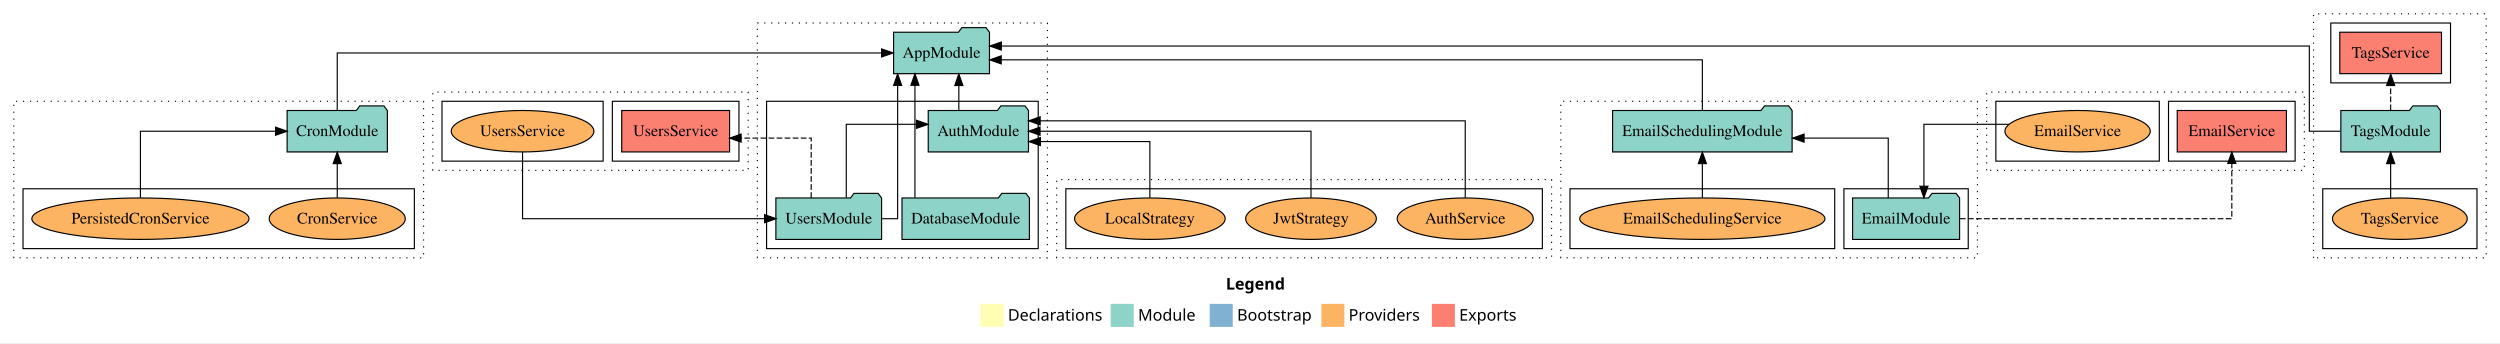
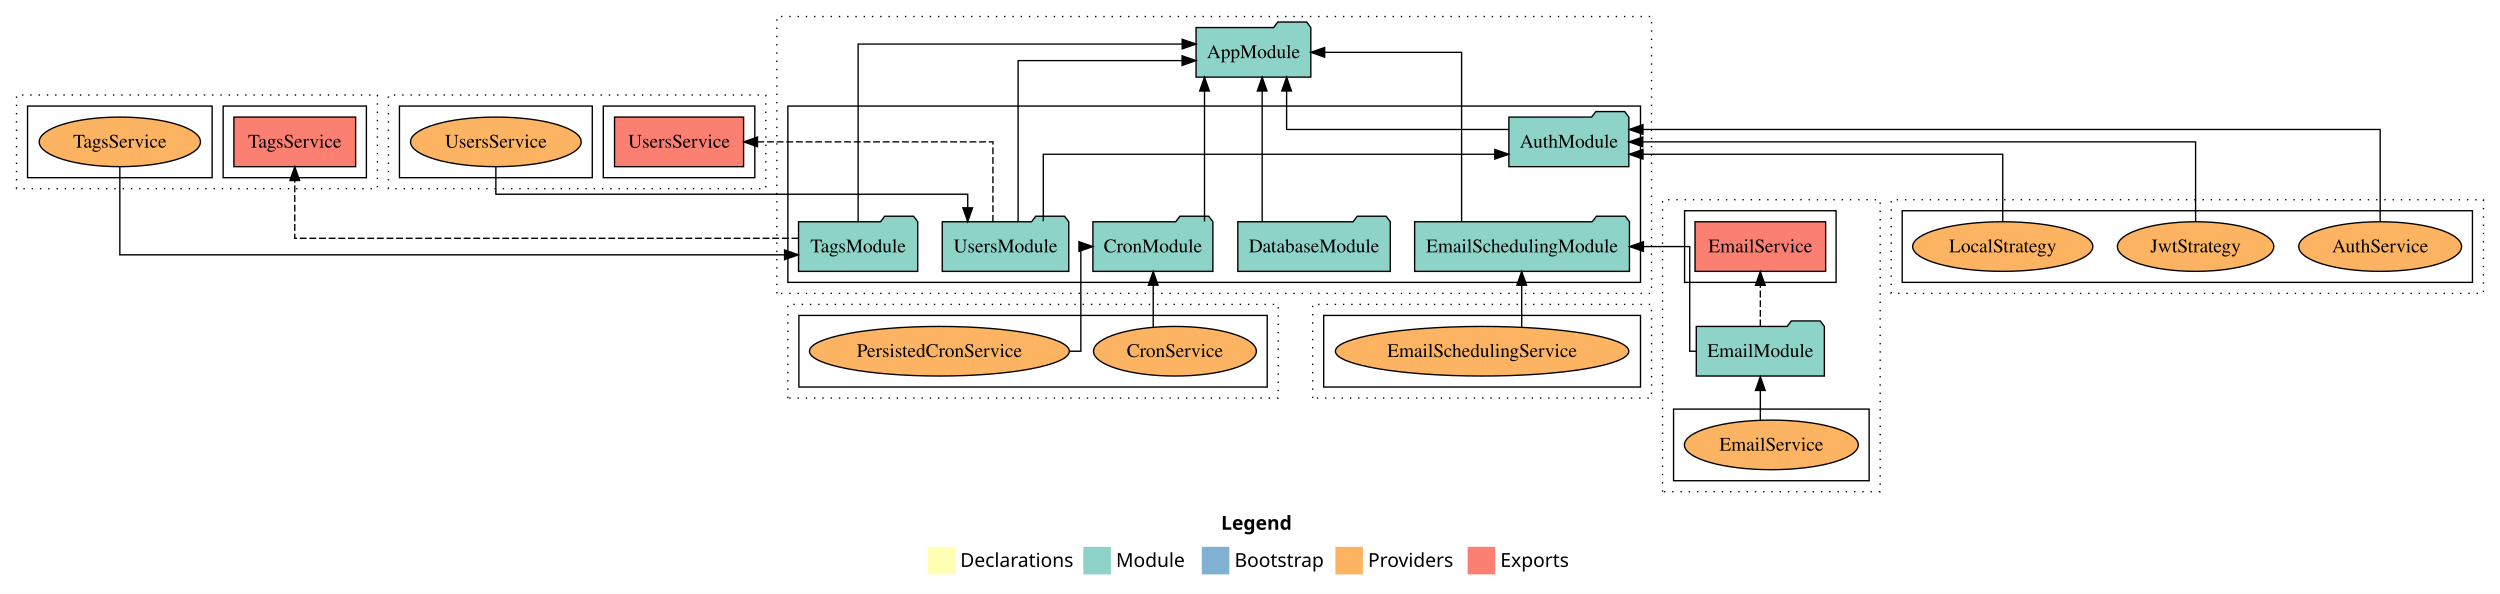
- <svg xmlns="http://www.w3.org/2000/svg" width="2172pt" height="298pt" viewBox="0.00 0.00 2172.00 298.00">
-   <g id="graph0" class="graph" transform="scale(1 1) rotate(0) translate(4 294)">
-     <polygon fill="white" stroke="transparent" points="-4,4 -4,-294 2168,-294 2168,4 -4,4" />
-     <text text-anchor="start" x="1061.01" y="-42.4" font-family="sans-serif" font-weight="bold" font-size="14.00">Legend</text>
-     <polygon fill="#ffffb3" stroke="transparent" points="848,-10 848,-30 868,-30 868,-10 848,-10" />
-     <text text-anchor="start" x="871.63" y="-15.4" font-family="sans-serif" font-size="14.00">  Declarations</text>
-     <polygon fill="#8dd3c7" stroke="transparent" points="961,-10 961,-30 981,-30 981,-10 961,-10" />
-     <text text-anchor="start" x="984.73" y="-15.4" font-family="sans-serif" font-size="14.00">  Module</text>
-     <polygon fill="#80b1d3" stroke="transparent" points="1047,-10 1047,-30 1067,-30 1067,-10 1047,-10" />
-     <text text-anchor="start" x="1070.78" y="-15.4" font-family="sans-serif" font-size="14.00">  Bootstrap</text>
-     <polygon fill="#fdb462" stroke="transparent" points="1144,-10 1144,-30 1164,-30 1164,-10 1144,-10" />
-     <text text-anchor="start" x="1167.67" y="-15.4" font-family="sans-serif" font-size="14.00">  Providers</text>
-     <polygon fill="#fb8072" stroke="transparent" points="1240,-10 1240,-30 1260,-30 1260,-10 1240,-10" />
-     <text text-anchor="start" x="1263.73" y="-15.4" font-family="sans-serif" font-size="14.00">  Exports</text>
+ <svg xmlns="http://www.w3.org/2000/svg" width="1815pt" height="431pt" viewBox="0.00 0.00 1815.00 431.00">
+   <g id="graph0" class="graph" transform="scale(1 1) rotate(0) translate(4 427)">
+     <polygon fill="white" stroke="transparent" points="-4,4 -4,-427 1811,-427 1811,4 -4,4" />
+     <text text-anchor="start" x="882.51" y="-42.4" font-family="sans-serif" font-weight="bold" font-size="14.00">Legend</text>
+     <polygon fill="#ffffb3" stroke="transparent" points="669.5,-10 669.5,-30 689.5,-30 689.5,-10 669.5,-10" />
+     <text text-anchor="start" x="693.13" y="-15.4" font-family="sans-serif" font-size="14.00">  Declarations</text>
+     <polygon fill="#8dd3c7" stroke="transparent" points="782.5,-10 782.5,-30 802.5,-30 802.5,-10 782.5,-10" />
+     <text text-anchor="start" x="806.23" y="-15.4" font-family="sans-serif" font-size="14.00">  Module</text>
+     <polygon fill="#80b1d3" stroke="transparent" points="868.5,-10 868.5,-30 888.5,-30 888.5,-10 868.5,-10" />
+     <text text-anchor="start" x="892.28" y="-15.4" font-family="sans-serif" font-size="14.00">  Bootstrap</text>
+     <polygon fill="#fdb462" stroke="transparent" points="965.5,-10 965.5,-30 985.5,-30 985.5,-10 965.5,-10" />
+     <text text-anchor="start" x="989.17" y="-15.4" font-family="sans-serif" font-size="14.00">  Providers</text>
+     <polygon fill="#fb8072" stroke="transparent" points="1061.5,-10 1061.5,-30 1081.5,-30 1081.5,-10 1061.5,-10" />
+     <text text-anchor="start" x="1085.23" y="-15.4" font-family="sans-serif" font-size="14.00">  Exports</text>
+     <g id="clust1" class="cluster">
+       <polygon fill="none" stroke="black" stroke-dasharray="1,5" points="560,-214 560,-415 1195,-415 1195,-214 560,-214" />
+     </g>
+     <g id="clust3" class="cluster">
+       <polygon fill="none" stroke="black" points="568,-222 568,-350 1187,-350 1187,-222 568,-222" />
+     </g>
+     <g id="clust25" class="cluster">
+       <polygon fill="none" stroke="black" stroke-dasharray="1,5" points="1203,-70 1203,-282 1361,-282 1361,-70 1203,-70" />
+     </g>
+     <g id="clust30" class="cluster">
+       <polygon fill="none" stroke="black" points="1211,-78 1211,-130 1353,-130 1353,-78 1211,-78" />
+     </g>
+     <g id="clust28" class="cluster">
+       <polygon fill="none" stroke="black" points="1219,-222 1219,-274 1329,-274 1329,-222 1219,-222" />
+     </g>
+     <g id="clust37" class="cluster">
+       <polygon fill="none" stroke="black" stroke-dasharray="1,5" points="8,-290 8,-358 270,-358 270,-290 8,-290" />
+     </g>
+     <g id="clust40" class="cluster">
+       <polygon fill="none" stroke="black" points="158,-298 158,-350 262,-350 262,-298 158,-298" />
+     </g>
+     <g id="clust42" class="cluster">
+       <polygon fill="none" stroke="black" points="16,-298 16,-350 150,-350 150,-298 16,-298" />
+     </g>
+     <g id="clust13" class="cluster">
+       <polygon fill="none" stroke="black" stroke-dasharray="1,5" points="568,-138 568,-206 924,-206 924,-138 568,-138" />
+     </g>
+     <g id="clust18" class="cluster">
+       <polygon fill="none" stroke="black" points="576,-146 576,-198 916,-198 916,-146 576,-146" />
+     </g>
+     <g id="clust7" class="cluster">
+       <polygon fill="none" stroke="black" stroke-dasharray="1,5" points="1369,-214 1369,-282 1799,-282 1799,-214 1369,-214" />
+     </g>
+     <g id="clust12" class="cluster">
+       <polygon fill="none" stroke="black" points="1377,-222 1377,-274 1791,-274 1791,-222 1377,-222" />
+     </g>
    <g id="clust31" class="cluster">
-       <polygon fill="none" stroke="black" stroke-dasharray="1,5" points="1352,-70 1352,-206 1714,-206 1714,-70 1352,-70" />
-     </g>
-     <g id="clust33" class="cluster">
-       <polygon fill="none" stroke="black" points="1598,-78 1598,-130 1706,-130 1706,-78 1598,-78" />
+       <polygon fill="none" stroke="black" stroke-dasharray="1,5" points="949,-138 949,-206 1195,-206 1195,-138 949,-138" />
    </g>
    <g id="clust36" class="cluster">
-       <polygon fill="none" stroke="black" points="1360,-78 1360,-130 1590,-130 1590,-78 1360,-78" />
-     </g>
-     <g id="clust37" class="cluster">
-       <polygon fill="none" stroke="black" stroke-dasharray="1,5" points="2006,-70 2006,-282 2156,-282 2156,-70 2006,-70" />
-     </g>
-     <g id="clust40" class="cluster">
-       <polygon fill="none" stroke="black" points="2021,-222 2021,-274 2125,-274 2125,-222 2021,-222" />
-     </g>
-     <g id="clust42" class="cluster">
-       <polygon fill="none" stroke="black" points="2014,-78 2014,-130 2148,-130 2148,-78 2014,-78" />
-     </g>
-     <g id="clust13" class="cluster">
-       <polygon fill="none" stroke="black" stroke-dasharray="1,5" points="8,-70 8,-206 364,-206 364,-70 8,-70" />
-     </g>
-     <g id="clust18" class="cluster">
-       <polygon fill="none" stroke="black" points="16,-78 16,-130 356,-130 356,-78 16,-78" />
-     </g>
-     <g id="clust1" class="cluster">
-       <polygon fill="none" stroke="black" stroke-dasharray="1,5" points="654,-70 654,-274 906,-274 906,-70 654,-70" />
-     </g>
-     <g id="clust3" class="cluster">
-       <polygon fill="none" stroke="black" points="662,-78 662,-206 898,-206 898,-78 662,-78" />
-     </g>
-     <g id="clust7" class="cluster">
-       <polygon fill="none" stroke="black" stroke-dasharray="1,5" points="914,-70 914,-138 1344,-138 1344,-70 914,-70" />
-     </g>
-     <g id="clust12" class="cluster">
-       <polygon fill="none" stroke="black" points="922,-78 922,-130 1336,-130 1336,-78 922,-78" />
-     </g>
-     <g id="clust25" class="cluster">
-       <polygon fill="none" stroke="black" stroke-dasharray="1,5" points="1722,-146 1722,-214 1998,-214 1998,-146 1722,-146" />
-     </g>
-     <g id="clust28" class="cluster">
-       <polygon fill="none" stroke="black" points="1880,-154 1880,-206 1990,-206 1990,-154 1880,-154" />
-     </g>
-     <g id="clust30" class="cluster">
-       <polygon fill="none" stroke="black" points="1730,-154 1730,-206 1872,-206 1872,-154 1730,-154" />
+       <polygon fill="none" stroke="black" points="957,-146 957,-198 1187,-198 1187,-146 957,-146" />
    </g>
    <g id="clust43" class="cluster">
-       <polygon fill="none" stroke="black" stroke-dasharray="1,5" points="372,-146 372,-214 646,-214 646,-146 372,-146" />
+       <polygon fill="none" stroke="black" stroke-dasharray="1,5" points="278,-290 278,-358 552,-358 552,-290 278,-290" />
    </g>
    <g id="clust46" class="cluster">
-       <polygon fill="none" stroke="black" points="528,-154 528,-206 638,-206 638,-154 528,-154" />
+       <polygon fill="none" stroke="black" points="434,-298 434,-350 544,-350 544,-298 434,-298" />
    </g>
    <g id="clust48" class="cluster">
-       <polygon fill="none" stroke="black" points="380,-154 380,-206 520,-206 520,-154 380,-154" />
+       <polygon fill="none" stroke="black" points="286,-298 286,-350 426,-350 426,-298 286,-298" />
    </g>
    <g id="node1" class="node">
-       <polygon fill="#8dd3c7" stroke="black" points="889.55,-198 886.55,-202 865.55,-202 862.55,-198 802.45,-198 802.45,-162 889.55,-162 889.55,-198" />
-       <text text-anchor="middle" x="846" y="-175.8" font-family="Times,serif" font-size="14.00">AuthModule</text>
+       <polygon fill="#8dd3c7" stroke="black" points="1178.55,-342 1175.55,-346 1154.55,-346 1151.55,-342 1091.45,-342 1091.45,-306 1178.55,-306 1178.55,-342" />
+       <text text-anchor="middle" x="1135" y="-319.8" font-family="Times,serif" font-size="14.00">AuthModule</text>
    </g>
    <g id="node7" class="node">
-       <polygon fill="#8dd3c7" stroke="black" points="855.66,-266 852.66,-270 831.66,-270 828.66,-266 772.34,-266 772.34,-230 855.66,-230 855.66,-266" />
-       <text text-anchor="middle" x="814" y="-243.8" font-family="Times,serif" font-size="14.00">AppModule</text>
+       <polygon fill="#8dd3c7" stroke="black" points="947.66,-407 944.66,-411 923.66,-411 920.66,-407 864.34,-407 864.34,-371 947.66,-371 947.66,-407" />
+       <text text-anchor="middle" x="906" y="-384.8" font-family="Times,serif" font-size="14.00">AppModule</text>
    </g>
    <g id="edge1" class="edge">
-       <path fill="none" stroke="black" d="M829.03,-198.22C829.03,-198.22 829.03,-219.73 829.03,-219.73" />
-       <polygon fill="black" stroke="black" points="825.53,-219.73 829.03,-229.73 832.53,-219.73 825.53,-219.73" />
+       <path fill="none" stroke="black" d="M1091.29,-333C1031.11,-333 930.08,-333 930.08,-333 930.08,-333 930.08,-360.97 930.08,-360.97" />
+       <polygon fill="black" stroke="black" points="926.58,-360.97 930.08,-370.97 933.58,-360.97 926.58,-360.97" />
    </g>
    <g id="node2" class="node">
-       <polygon fill="#8dd3c7" stroke="black" points="332.55,-198 329.55,-202 308.55,-202 305.55,-198 245.45,-198 245.45,-162 332.55,-162 332.55,-198" />
-       <text text-anchor="middle" x="289" y="-175.8" font-family="Times,serif" font-size="14.00">CronModule</text>
+       <polygon fill="#8dd3c7" stroke="black" points="876.55,-266 873.55,-270 852.55,-270 849.55,-266 789.45,-266 789.45,-230 876.55,-230 876.55,-266" />
+       <text text-anchor="middle" x="833" y="-243.8" font-family="Times,serif" font-size="14.00">CronModule</text>
    </g>
    <g id="edge2" class="edge">
-       <path fill="none" stroke="black" d="M289,-198.22C289,-218.37 289,-248 289,-248 289,-248 761.92,-248 761.92,-248" />
-       <polygon fill="black" stroke="black" points="761.92,-251.5 771.92,-248 761.92,-244.5 761.92,-251.5" />
+       <path fill="none" stroke="black" d="M870.47,-266.14C870.47,-266.14 870.47,-360.93 870.47,-360.93" />
+       <polygon fill="black" stroke="black" points="866.97,-360.92 870.47,-370.93 873.97,-360.93 866.97,-360.92" />
    </g>
    <g id="node3" class="node">
-       <polygon fill="#8dd3c7" stroke="black" points="890.35,-122 887.35,-126 866.35,-126 863.35,-122 779.65,-122 779.65,-86 890.35,-86 890.35,-122" />
-       <text text-anchor="middle" x="835" y="-99.8" font-family="Times,serif" font-size="14.00">DatabaseModule</text>
+       <polygon fill="#8dd3c7" stroke="black" points="1005.35,-266 1002.35,-270 981.35,-270 978.35,-266 894.65,-266 894.65,-230 1005.35,-230 1005.35,-266" />
+       <text text-anchor="middle" x="950" y="-243.8" font-family="Times,serif" font-size="14.00">DatabaseModule</text>
    </g>
    <g id="edge3" class="edge">
-       <path fill="none" stroke="black" d="M790.9,-122.24C790.9,-122.24 790.9,-219.91 790.9,-219.91" />
-       <polygon fill="black" stroke="black" points="787.4,-219.91 790.9,-229.91 794.4,-219.91 787.4,-219.91" />
+       <path fill="none" stroke="black" d="M912.33,-266.14C912.33,-266.14 912.33,-360.93 912.33,-360.93" />
+       <polygon fill="black" stroke="black" points="908.83,-360.92 912.33,-370.93 915.83,-360.93 908.83,-360.92" />
    </g>
    <g id="node4" class="node">
-       <polygon fill="#8dd3c7" stroke="black" points="1552.98,-198 1549.98,-202 1528.98,-202 1525.98,-198 1397.02,-198 1397.02,-162 1552.98,-162 1552.98,-198" />
-       <text text-anchor="middle" x="1475" y="-175.8" font-family="Times,serif" font-size="14.00">EmailSchedulingModule</text>
+       <polygon fill="#8dd3c7" stroke="black" points="1178.98,-266 1175.98,-270 1154.98,-270 1151.98,-266 1023.02,-266 1023.02,-230 1178.98,-230 1178.98,-266" />
+       <text text-anchor="middle" x="1101" y="-243.8" font-family="Times,serif" font-size="14.00">EmailSchedulingModule</text>
    </g>
    <g id="edge4" class="edge">
-       <path fill="none" stroke="black" d="M1475,-198.27C1475,-216.56 1475,-242 1475,-242 1475,-242 865.85,-242 865.85,-242" />
-       <polygon fill="black" stroke="black" points="865.85,-238.5 855.85,-242 865.85,-245.5 865.85,-238.5" />
+       <path fill="none" stroke="black" d="M1057.12,-266.14C1057.12,-304.23 1057.12,-389 1057.12,-389 1057.12,-389 957.69,-389 957.69,-389" />
+       <polygon fill="black" stroke="black" points="957.69,-385.5 947.69,-389 957.69,-392.5 957.69,-385.5" />
    </g>
    <g id="node5" class="node">
-       <polygon fill="#8dd3c7" stroke="black" points="2116.26,-198 2113.26,-202 2092.26,-202 2089.26,-198 2029.74,-198 2029.74,-162 2116.26,-162 2116.26,-198" />
-       <text text-anchor="middle" x="2073" y="-175.8" font-family="Times,serif" font-size="14.00">TagsModule</text>
+       <polygon fill="#8dd3c7" stroke="black" points="662.26,-266 659.26,-270 638.26,-270 635.26,-266 575.74,-266 575.74,-230 662.26,-230 662.26,-266" />
+       <text text-anchor="middle" x="619" y="-243.8" font-family="Times,serif" font-size="14.00">TagsModule</text>
    </g>
    <g id="edge5" class="edge">
-       <path fill="none" stroke="black" d="M2029.46,-180C2014.92,-180 2002.35,-180 2002.35,-180 2002.35,-180 2002.35,-254 2002.35,-254 2002.35,-254 865.94,-254 865.94,-254" />
-       <polygon fill="black" stroke="black" points="865.94,-250.5 855.94,-254 865.94,-257.5 865.94,-250.5" />
+       <path fill="none" stroke="black" d="M619,-266.03C619,-305.28 619,-395 619,-395 619,-395 854.27,-395 854.27,-395" />
+       <polygon fill="black" stroke="black" points="854.27,-398.5 864.27,-395 854.27,-391.5 854.27,-398.5" />
    </g>
    <g id="node17" class="node">
-       <polygon fill="#fb8072" stroke="black" points="2117.19,-266 2028.81,-266 2028.81,-230 2117.19,-230 2117.19,-266" />
-       <text text-anchor="middle" x="2073" y="-243.8" font-family="Times,serif" font-size="14.00">TagsService </text>
+       <polygon fill="#fb8072" stroke="black" points="254.19,-342 165.81,-342 165.81,-306 254.19,-306 254.19,-342" />
+       <text text-anchor="middle" x="210" y="-319.8" font-family="Times,serif" font-size="14.00">TagsService </text>
    </g>
    <g id="edge17" class="edge">
-       <path fill="none" stroke="black" stroke-dasharray="5,2" d="M2073,-198.22C2073,-198.22 2073,-219.73 2073,-219.73" />
-       <polygon fill="black" stroke="black" points="2069.5,-219.73 2073,-229.73 2076.5,-219.73 2069.5,-219.73" />
+       <path fill="none" stroke="black" stroke-dasharray="5,2" d="M575.62,-254C470.36,-254 210,-254 210,-254 210,-254 210,-295.97 210,-295.97" />
+       <polygon fill="black" stroke="black" points="206.5,-295.97 210,-305.97 213.5,-295.97 206.5,-295.97" />
    </g>
    <g id="node6" class="node">
-       <polygon fill="#8dd3c7" stroke="black" points="761.92,-122 758.92,-126 737.92,-126 734.92,-122 670.08,-122 670.08,-86 761.92,-86 761.92,-122" />
-       <text text-anchor="middle" x="716" y="-99.8" font-family="Times,serif" font-size="14.00">UsersModule</text>
+       <polygon fill="#8dd3c7" stroke="black" points="771.92,-266 768.92,-270 747.92,-270 744.92,-266 680.08,-266 680.08,-230 771.92,-230 771.92,-266" />
+       <text text-anchor="middle" x="726" y="-243.8" font-family="Times,serif" font-size="14.00">UsersModule</text>
    </g>
    <g id="edge7" class="edge">
-       <path fill="none" stroke="black" d="M731.24,-122.2C731.24,-146.36 731.24,-186 731.24,-186 731.24,-186 792.29,-186 792.29,-186" />
-       <polygon fill="black" stroke="black" points="792.29,-189.5 802.29,-186 792.29,-182.5 792.29,-189.5" />
+       <path fill="none" stroke="black" d="M753.43,-266.31C753.43,-286.15 753.43,-315 753.43,-315 753.43,-315 1081.23,-315 1081.23,-315" />
+       <polygon fill="black" stroke="black" points="1081.23,-318.5 1091.23,-315 1081.23,-311.5 1081.23,-318.5" />
    </g>
    <g id="edge6" class="edge">
-       <path fill="none" stroke="black" d="M761.99,-104C770.03,-104 775.87,-104 775.87,-104 775.87,-104 775.87,-219.76 775.87,-219.76" />
-       <polygon fill="black" stroke="black" points="772.37,-219.76 775.87,-229.76 779.37,-219.76 772.37,-219.76" />
+       <path fill="none" stroke="black" d="M735.14,-266.21C735.14,-303.06 735.14,-383 735.14,-383 735.14,-383 854.2,-383 854.2,-383" />
+       <polygon fill="black" stroke="black" points="854.2,-386.5 864.2,-383 854.2,-379.5 854.2,-386.5" />
    </g>
    <g id="node19" class="node">
-       <polygon fill="#fb8072" stroke="black" points="629.85,-198 536.15,-198 536.15,-162 629.85,-162 629.85,-198" />
-       <text text-anchor="middle" x="583" y="-175.8" font-family="Times,serif" font-size="14.00">UsersService </text>
+       <polygon fill="#fb8072" stroke="black" points="535.85,-342 442.15,-342 442.15,-306 535.85,-306 535.85,-342" />
+       <text text-anchor="middle" x="489" y="-319.8" font-family="Times,serif" font-size="14.00">UsersService </text>
    </g>
    <g id="edge19" class="edge">
-       <path fill="none" stroke="black" stroke-dasharray="5,2" d="M700.76,-122.03C700.76,-142.77 700.76,-174 700.76,-174 700.76,-174 639.88,-174 639.88,-174" />
-       <polygon fill="black" stroke="black" points="639.88,-170.5 629.88,-174 639.88,-177.5 639.88,-170.5" />
+       <path fill="none" stroke="black" stroke-dasharray="5,2" d="M716.86,-266.01C716.86,-288.49 716.86,-324 716.86,-324 716.86,-324 545.94,-324 545.94,-324" />
+       <polygon fill="black" stroke="black" points="545.94,-320.5 535.94,-324 545.94,-327.5 545.94,-320.5" />
    </g>
    <g id="node8" class="node">
-       <ellipse fill="#fdb462" stroke="black" cx="1269" cy="-104" rx="59.11" ry="18" />
-       <text text-anchor="middle" x="1269" y="-99.8" font-family="Times,serif" font-size="14.00">AuthService</text>
+       <ellipse fill="#fdb462" stroke="black" cx="1724" cy="-248" rx="59.11" ry="18" />
+       <text text-anchor="middle" x="1724" y="-243.8" font-family="Times,serif" font-size="14.00">AuthService</text>
    </g>
    <g id="edge8" class="edge">
-       <path fill="none" stroke="black" d="M1269,-122.03C1269,-146.98 1269,-189 1269,-189 1269,-189 899.68,-189 899.68,-189" />
-       <polygon fill="black" stroke="black" points="899.68,-185.5 889.68,-189 899.68,-192.5 899.68,-185.5" />
+       <path fill="none" stroke="black" d="M1724,-266.03C1724,-290.98 1724,-333 1724,-333 1724,-333 1188.79,-333 1188.79,-333" />
+       <polygon fill="black" stroke="black" points="1188.79,-329.5 1178.79,-333 1188.79,-336.5 1188.79,-329.5" />
    </g>
    <g id="node9" class="node">
-       <ellipse fill="#fdb462" stroke="black" cx="1135" cy="-104" rx="56.76" ry="18" />
-       <text text-anchor="middle" x="1135" y="-99.8" font-family="Times,serif" font-size="14.00">JwtStrategy</text>
+       <ellipse fill="#fdb462" stroke="black" cx="1590" cy="-248" rx="56.76" ry="18" />
+       <text text-anchor="middle" x="1590" y="-243.8" font-family="Times,serif" font-size="14.00">JwtStrategy</text>
    </g>
    <g id="edge9" class="edge">
-       <path fill="none" stroke="black" d="M1135,-122.01C1135,-144.49 1135,-180 1135,-180 1135,-180 899.58,-180 899.58,-180" />
-       <polygon fill="black" stroke="black" points="899.58,-176.5 889.58,-180 899.58,-183.5 899.58,-176.5" />
+       <path fill="none" stroke="black" d="M1590,-266.01C1590,-288.49 1590,-324 1590,-324 1590,-324 1188.63,-324 1188.63,-324" />
+       <polygon fill="black" stroke="black" points="1188.63,-320.5 1178.63,-324 1188.63,-327.5 1188.63,-320.5" />
    </g>
    <g id="node10" class="node">
-       <ellipse fill="#fdb462" stroke="black" cx="995" cy="-104" rx="65.41" ry="18" />
-       <text text-anchor="middle" x="995" y="-99.8" font-family="Times,serif" font-size="14.00">LocalStrategy</text>
+       <ellipse fill="#fdb462" stroke="black" cx="1450" cy="-248" rx="65.41" ry="18" />
+       <text text-anchor="middle" x="1450" y="-243.8" font-family="Times,serif" font-size="14.00">LocalStrategy</text>
    </g>
    <g id="edge10" class="edge">
-       <path fill="none" stroke="black" d="M995,-122.31C995,-142.15 995,-171 995,-171 995,-171 899.9,-171 899.9,-171" />
-       <polygon fill="black" stroke="black" points="899.9,-167.5 889.9,-171 899.9,-174.5 899.9,-167.5" />
+       <path fill="none" stroke="black" d="M1450,-266.31C1450,-286.15 1450,-315 1450,-315 1450,-315 1188.8,-315 1188.8,-315" />
+       <polygon fill="black" stroke="black" points="1188.8,-311.5 1178.8,-315 1188.8,-318.5 1188.8,-311.5" />
    </g>
    <g id="node11" class="node">
-       <ellipse fill="#fdb462" stroke="black" cx="289" cy="-104" rx="59.11" ry="18" />
-       <text text-anchor="middle" x="289" y="-99.8" font-family="Times,serif" font-size="14.00">CronService</text>
+       <ellipse fill="#fdb462" stroke="black" cx="849" cy="-172" rx="59.11" ry="18" />
+       <text text-anchor="middle" x="849" y="-167.8" font-family="Times,serif" font-size="14.00">CronService</text>
    </g>
    <g id="edge11" class="edge">
-       <path fill="none" stroke="black" d="M289,-122.01C289,-122.01 289,-151.85 289,-151.85" />
-       <polygon fill="black" stroke="black" points="285.5,-151.85 289,-161.85 292.5,-151.85 285.5,-151.85" />
+       <path fill="none" stroke="black" d="M833.23,-189.63C833.23,-189.63 833.23,-219.94 833.23,-219.94" />
+       <polygon fill="black" stroke="black" points="829.73,-219.94 833.23,-229.94 836.73,-219.94 829.73,-219.94" />
    </g>
    <g id="node12" class="node">
-       <ellipse fill="#fdb462" stroke="black" cx="118" cy="-104" rx="94.33" ry="18" />
-       <text text-anchor="middle" x="118" y="-99.8" font-family="Times,serif" font-size="14.00">PersistedCronService</text>
+       <ellipse fill="#fdb462" stroke="black" cx="678" cy="-172" rx="94.33" ry="18" />
+       <text text-anchor="middle" x="678" y="-167.8" font-family="Times,serif" font-size="14.00">PersistedCronService</text>
    </g>
    <g id="edge12" class="edge">
-       <path fill="none" stroke="black" d="M118,-122.01C118,-144.49 118,-180 118,-180 118,-180 235.41,-180 235.41,-180" />
-       <polygon fill="black" stroke="black" points="235.41,-183.5 245.41,-180 235.41,-176.5 235.41,-183.5" />
+       <path fill="none" stroke="black" d="M772.29,-172C777.52,-172 780.7,-172 780.7,-172 780.7,-172 780.7,-248 780.7,-248 780.7,-248 781.56,-248 781.56,-248" />
+       <polygon fill="black" stroke="black" points="779.33,-251.5 789.33,-248 779.33,-244.5 779.33,-251.5" />
    </g>
    <g id="node13" class="node">
-       <polygon fill="#fb8072" stroke="black" points="1982.42,-198 1887.58,-198 1887.58,-162 1982.42,-162 1982.42,-198" />
-       <text text-anchor="middle" x="1935" y="-175.8" font-family="Times,serif" font-size="14.00">EmailService </text>
+       <polygon fill="#fb8072" stroke="black" points="1321.42,-266 1226.58,-266 1226.58,-230 1321.42,-230 1321.42,-266" />
+       <text text-anchor="middle" x="1274" y="-243.8" font-family="Times,serif" font-size="14.00">EmailService </text>
    </g>
    <g id="node14" class="node">
-       <polygon fill="#8dd3c7" stroke="black" points="1698.49,-122 1695.49,-126 1674.49,-126 1671.49,-122 1605.51,-122 1605.51,-86 1698.49,-86 1698.49,-122" />
-       <text text-anchor="middle" x="1652" y="-99.8" font-family="Times,serif" font-size="14.00">EmailModule</text>
+       <polygon fill="#8dd3c7" stroke="black" points="1320.49,-190 1317.49,-194 1296.49,-194 1293.49,-190 1227.51,-190 1227.51,-154 1320.49,-154 1320.49,-190" />
+       <text text-anchor="middle" x="1274" y="-167.8" font-family="Times,serif" font-size="14.00">EmailModule</text>
    </g>
    <g id="edge15" class="edge">
-       <path fill="none" stroke="black" d="M1636.5,-122.03C1636.5,-142.77 1636.5,-174 1636.5,-174 1636.5,-174 1563.39,-174 1563.39,-174" />
-       <polygon fill="black" stroke="black" points="1563.39,-170.5 1553.39,-174 1563.39,-177.5 1563.39,-170.5" />
+       <path fill="none" stroke="black" d="M1227.47,-172C1224.54,-172 1222.74,-172 1222.74,-172 1222.74,-172 1222.74,-248 1222.74,-248 1222.74,-248 1189.13,-248 1189.13,-248" />
+       <polygon fill="black" stroke="black" points="1189.13,-244.5 1179.13,-248 1189.13,-251.5 1189.13,-244.5" />
    </g>
    <g id="edge13" class="edge">
-       <path fill="none" stroke="black" stroke-dasharray="5,2" d="M1698.73,-104C1779.11,-104 1935,-104 1935,-104 1935,-104 1935,-151.99 1935,-151.99" />
-       <polygon fill="black" stroke="black" points="1931.5,-151.99 1935,-161.99 1938.5,-151.99 1931.5,-151.99" />
+       <path fill="none" stroke="black" stroke-dasharray="5,2" d="M1274,-190.01C1274,-190.01 1274,-219.85 1274,-219.85" />
+       <polygon fill="black" stroke="black" points="1270.5,-219.85 1274,-229.85 1277.5,-219.85 1270.5,-219.85" />
    </g>
    <g id="node15" class="node">
-       <ellipse fill="#fdb462" stroke="black" cx="1801" cy="-180" rx="63.12" ry="18" />
-       <text text-anchor="middle" x="1801" y="-175.8" font-family="Times,serif" font-size="14.00">EmailService</text>
+       <ellipse fill="#fdb462" stroke="black" cx="1282" cy="-104" rx="63.12" ry="18" />
+       <text text-anchor="middle" x="1282" y="-99.8" font-family="Times,serif" font-size="14.00">EmailService</text>
    </g>
    <g id="edge14" class="edge">
-       <path fill="none" stroke="black" d="M1741.28,-186C1705.73,-186 1667.5,-186 1667.5,-186 1667.5,-186 1667.5,-132.2 1667.5,-132.2" />
-       <polygon fill="black" stroke="black" points="1671,-132.2 1667.5,-122.2 1664,-132.2 1671,-132.2" />
+       <path fill="none" stroke="black" d="M1274,-121.87C1274,-121.87 1274,-143.54 1274,-143.54" />
+       <polygon fill="black" stroke="black" points="1270.5,-143.54 1274,-153.54 1277.5,-143.54 1270.5,-143.54" />
    </g>
    <g id="node16" class="node">
-       <ellipse fill="#fdb462" stroke="black" cx="1475" cy="-104" rx="106.52" ry="18" />
-       <text text-anchor="middle" x="1475" y="-99.8" font-family="Times,serif" font-size="14.00">EmailSchedulingService</text>
+       <ellipse fill="#fdb462" stroke="black" cx="1072" cy="-172" rx="106.52" ry="18" />
+       <text text-anchor="middle" x="1072" y="-167.8" font-family="Times,serif" font-size="14.00">EmailSchedulingService</text>
    </g>
    <g id="edge16" class="edge">
-       <path fill="none" stroke="black" d="M1475,-122.01C1475,-122.01 1475,-151.85 1475,-151.85" />
-       <polygon fill="black" stroke="black" points="1471.5,-151.85 1475,-161.85 1478.5,-151.85 1471.5,-151.85" />
+       <path fill="none" stroke="black" d="M1100.76,-189.63C1100.76,-189.63 1100.76,-219.94 1100.76,-219.94" />
+       <polygon fill="black" stroke="black" points="1097.26,-219.94 1100.76,-229.94 1104.26,-219.94 1097.26,-219.94" />
    </g>
    <g id="node18" class="node">
-       <ellipse fill="#fdb462" stroke="black" cx="2081" cy="-104" rx="58.53" ry="18" />
-       <text text-anchor="middle" x="2081" y="-99.8" font-family="Times,serif" font-size="14.00">TagsService</text>
+       <ellipse fill="#fdb462" stroke="black" cx="83" cy="-324" rx="58.53" ry="18" />
+       <text text-anchor="middle" x="83" y="-319.8" font-family="Times,serif" font-size="14.00">TagsService</text>
    </g>
    <g id="edge18" class="edge">
-       <path fill="none" stroke="black" d="M2073,-122.01C2073,-122.01 2073,-151.85 2073,-151.85" />
-       <polygon fill="black" stroke="black" points="2069.5,-151.85 2073,-161.85 2076.5,-151.85 2069.5,-151.85" />
+       <path fill="none" stroke="black" d="M83,-305.8C83,-281.64 83,-242 83,-242 83,-242 565.59,-242 565.59,-242" />
+       <polygon fill="black" stroke="black" points="565.59,-245.5 575.59,-242 565.59,-238.5 565.59,-245.5" />
    </g>
    <g id="node20" class="node">
-       <ellipse fill="#fdb462" stroke="black" cx="450" cy="-180" rx="61.95" ry="18" />
-       <text text-anchor="middle" x="450" y="-175.8" font-family="Times,serif" font-size="14.00">UsersService</text>
+       <ellipse fill="#fdb462" stroke="black" cx="356" cy="-324" rx="61.95" ry="18" />
+       <text text-anchor="middle" x="356" y="-319.8" font-family="Times,serif" font-size="14.00">UsersService</text>
    </g>
    <g id="edge20" class="edge">
-       <path fill="none" stroke="black" d="M450,-161.99C450,-139.51 450,-104 450,-104 450,-104 660.27,-104 660.27,-104" />
-       <polygon fill="black" stroke="black" points="660.27,-107.5 670.27,-104 660.27,-100.5 660.27,-107.5" />
+       <path fill="none" stroke="black" d="M356,-305.89C356,-296.1 356,-286 356,-286 356,-286 698.57,-286 698.57,-286 698.57,-286 698.57,-276.11 698.57,-276.11" />
+       <polygon fill="black" stroke="black" points="702.07,-276.11 698.57,-266.11 695.07,-276.11 702.07,-276.11" />
    </g>
  </g>
</svg>
